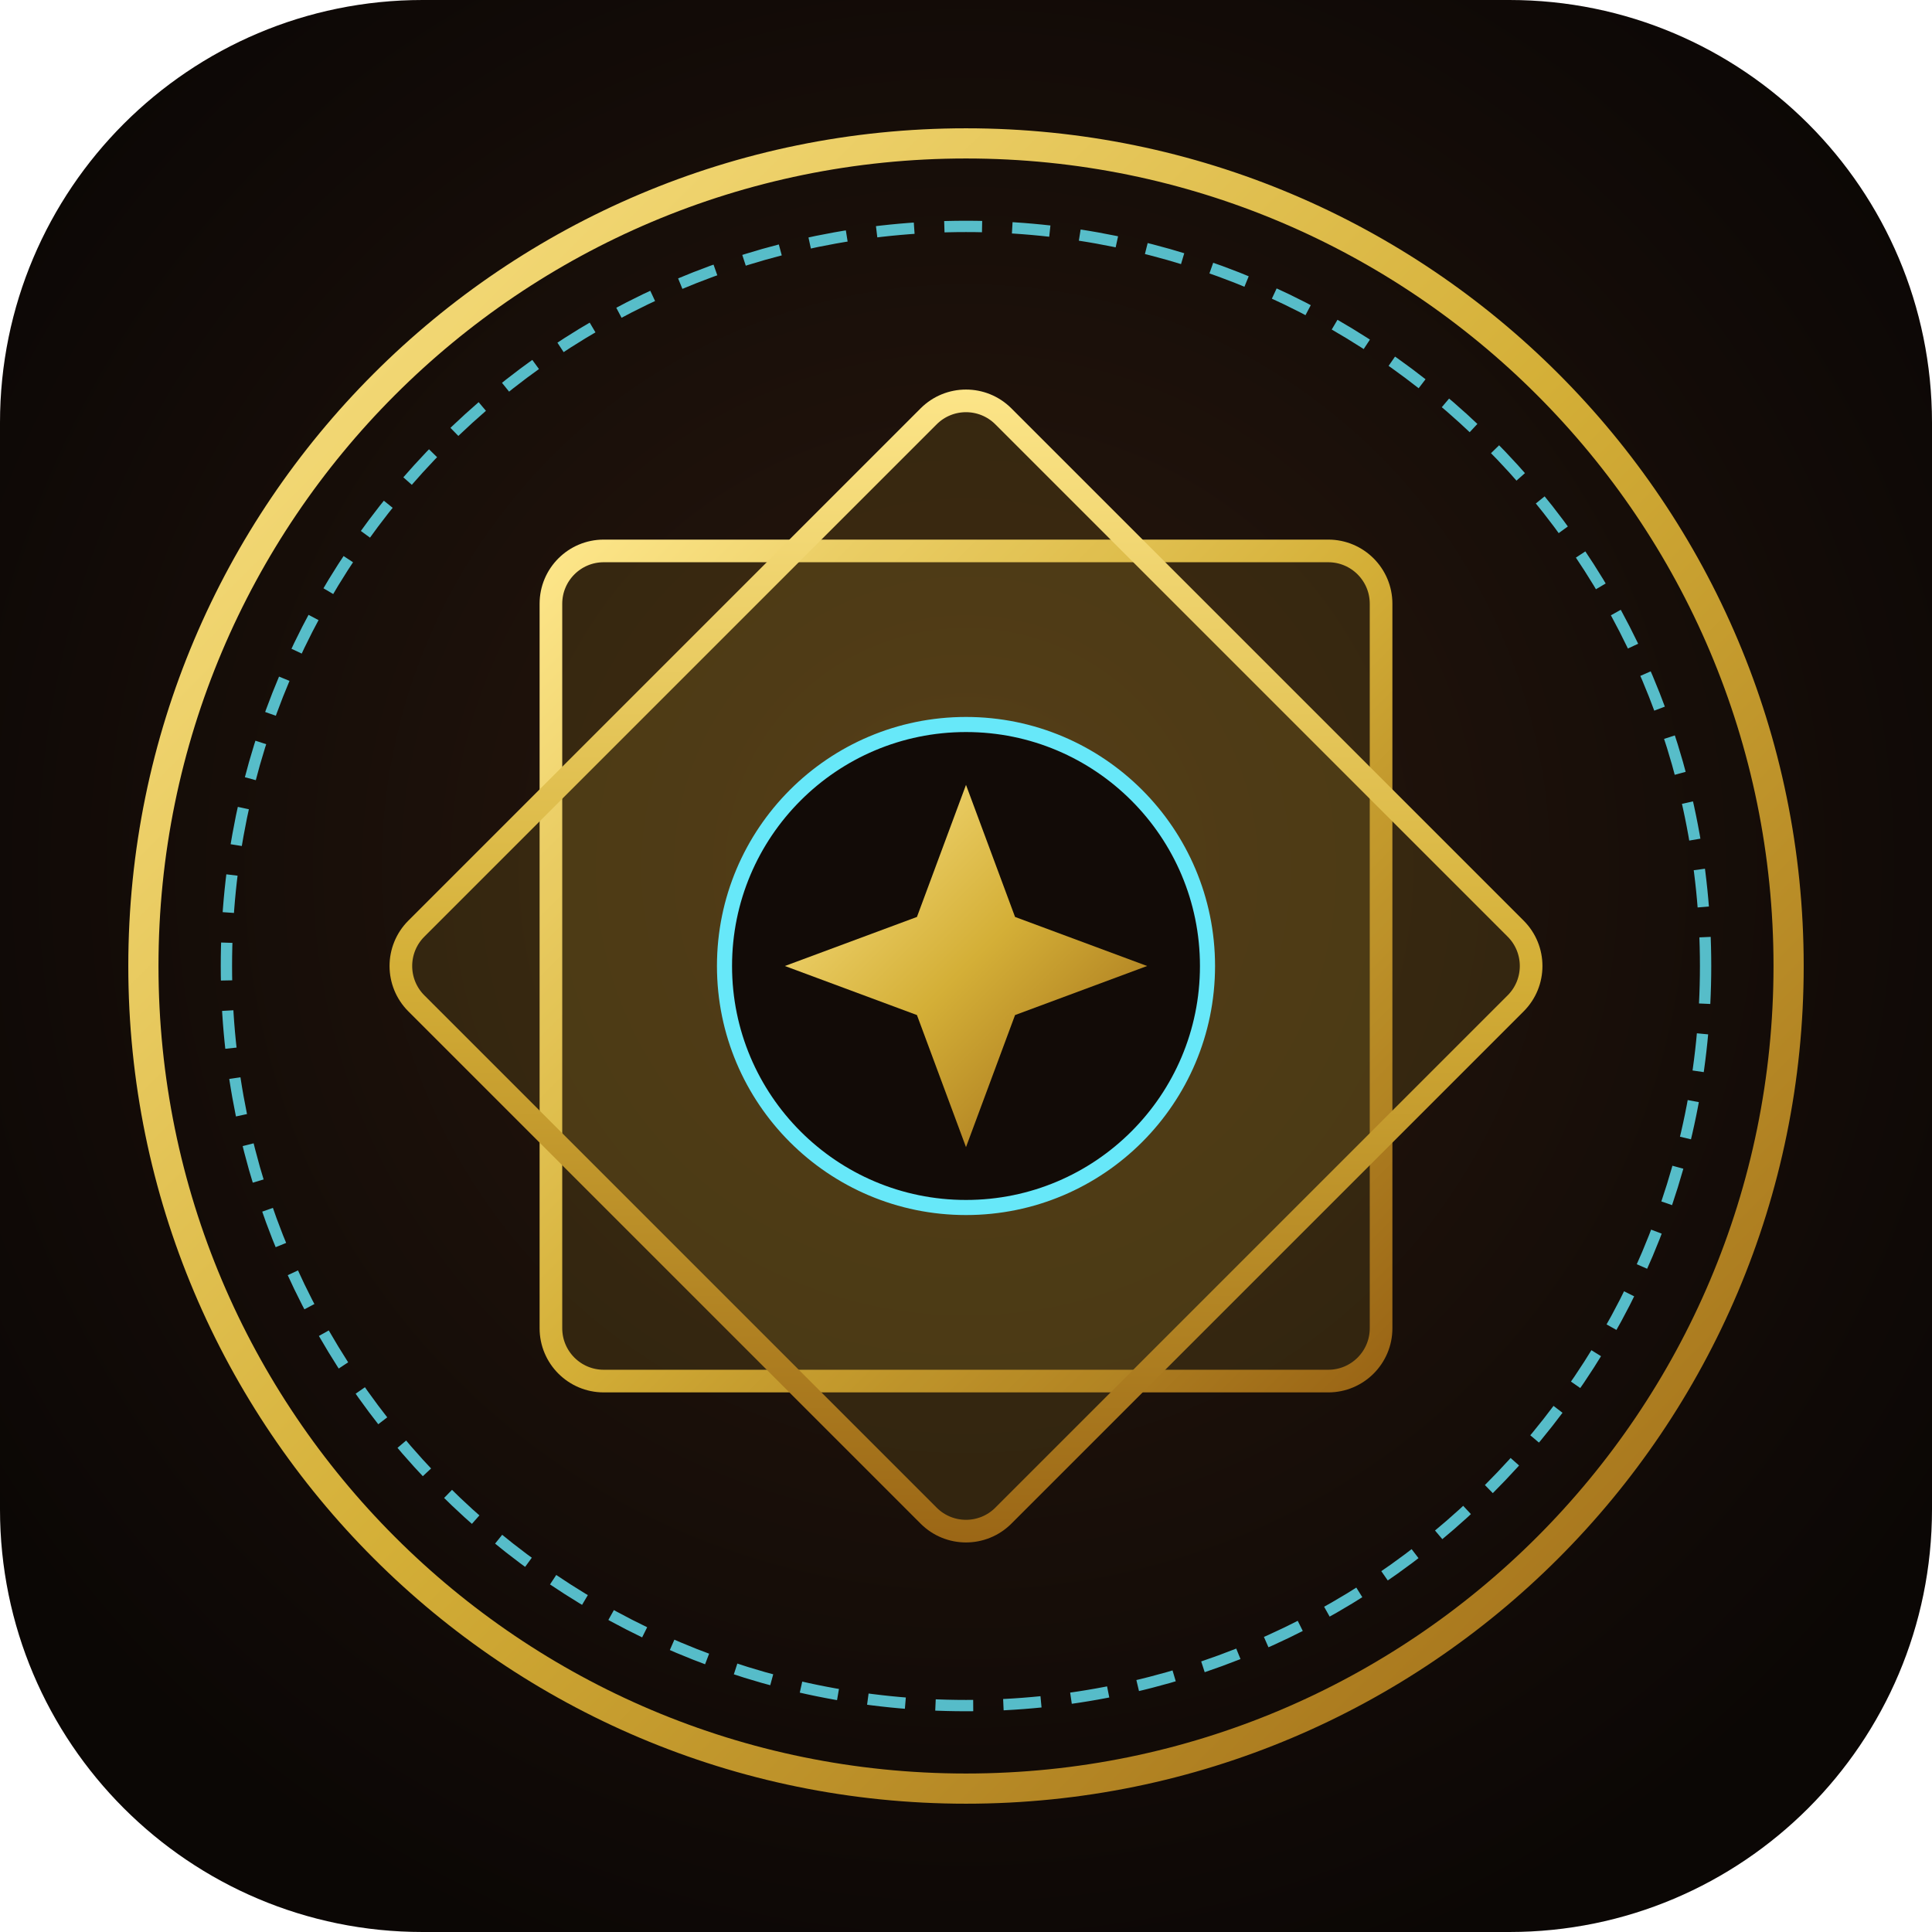
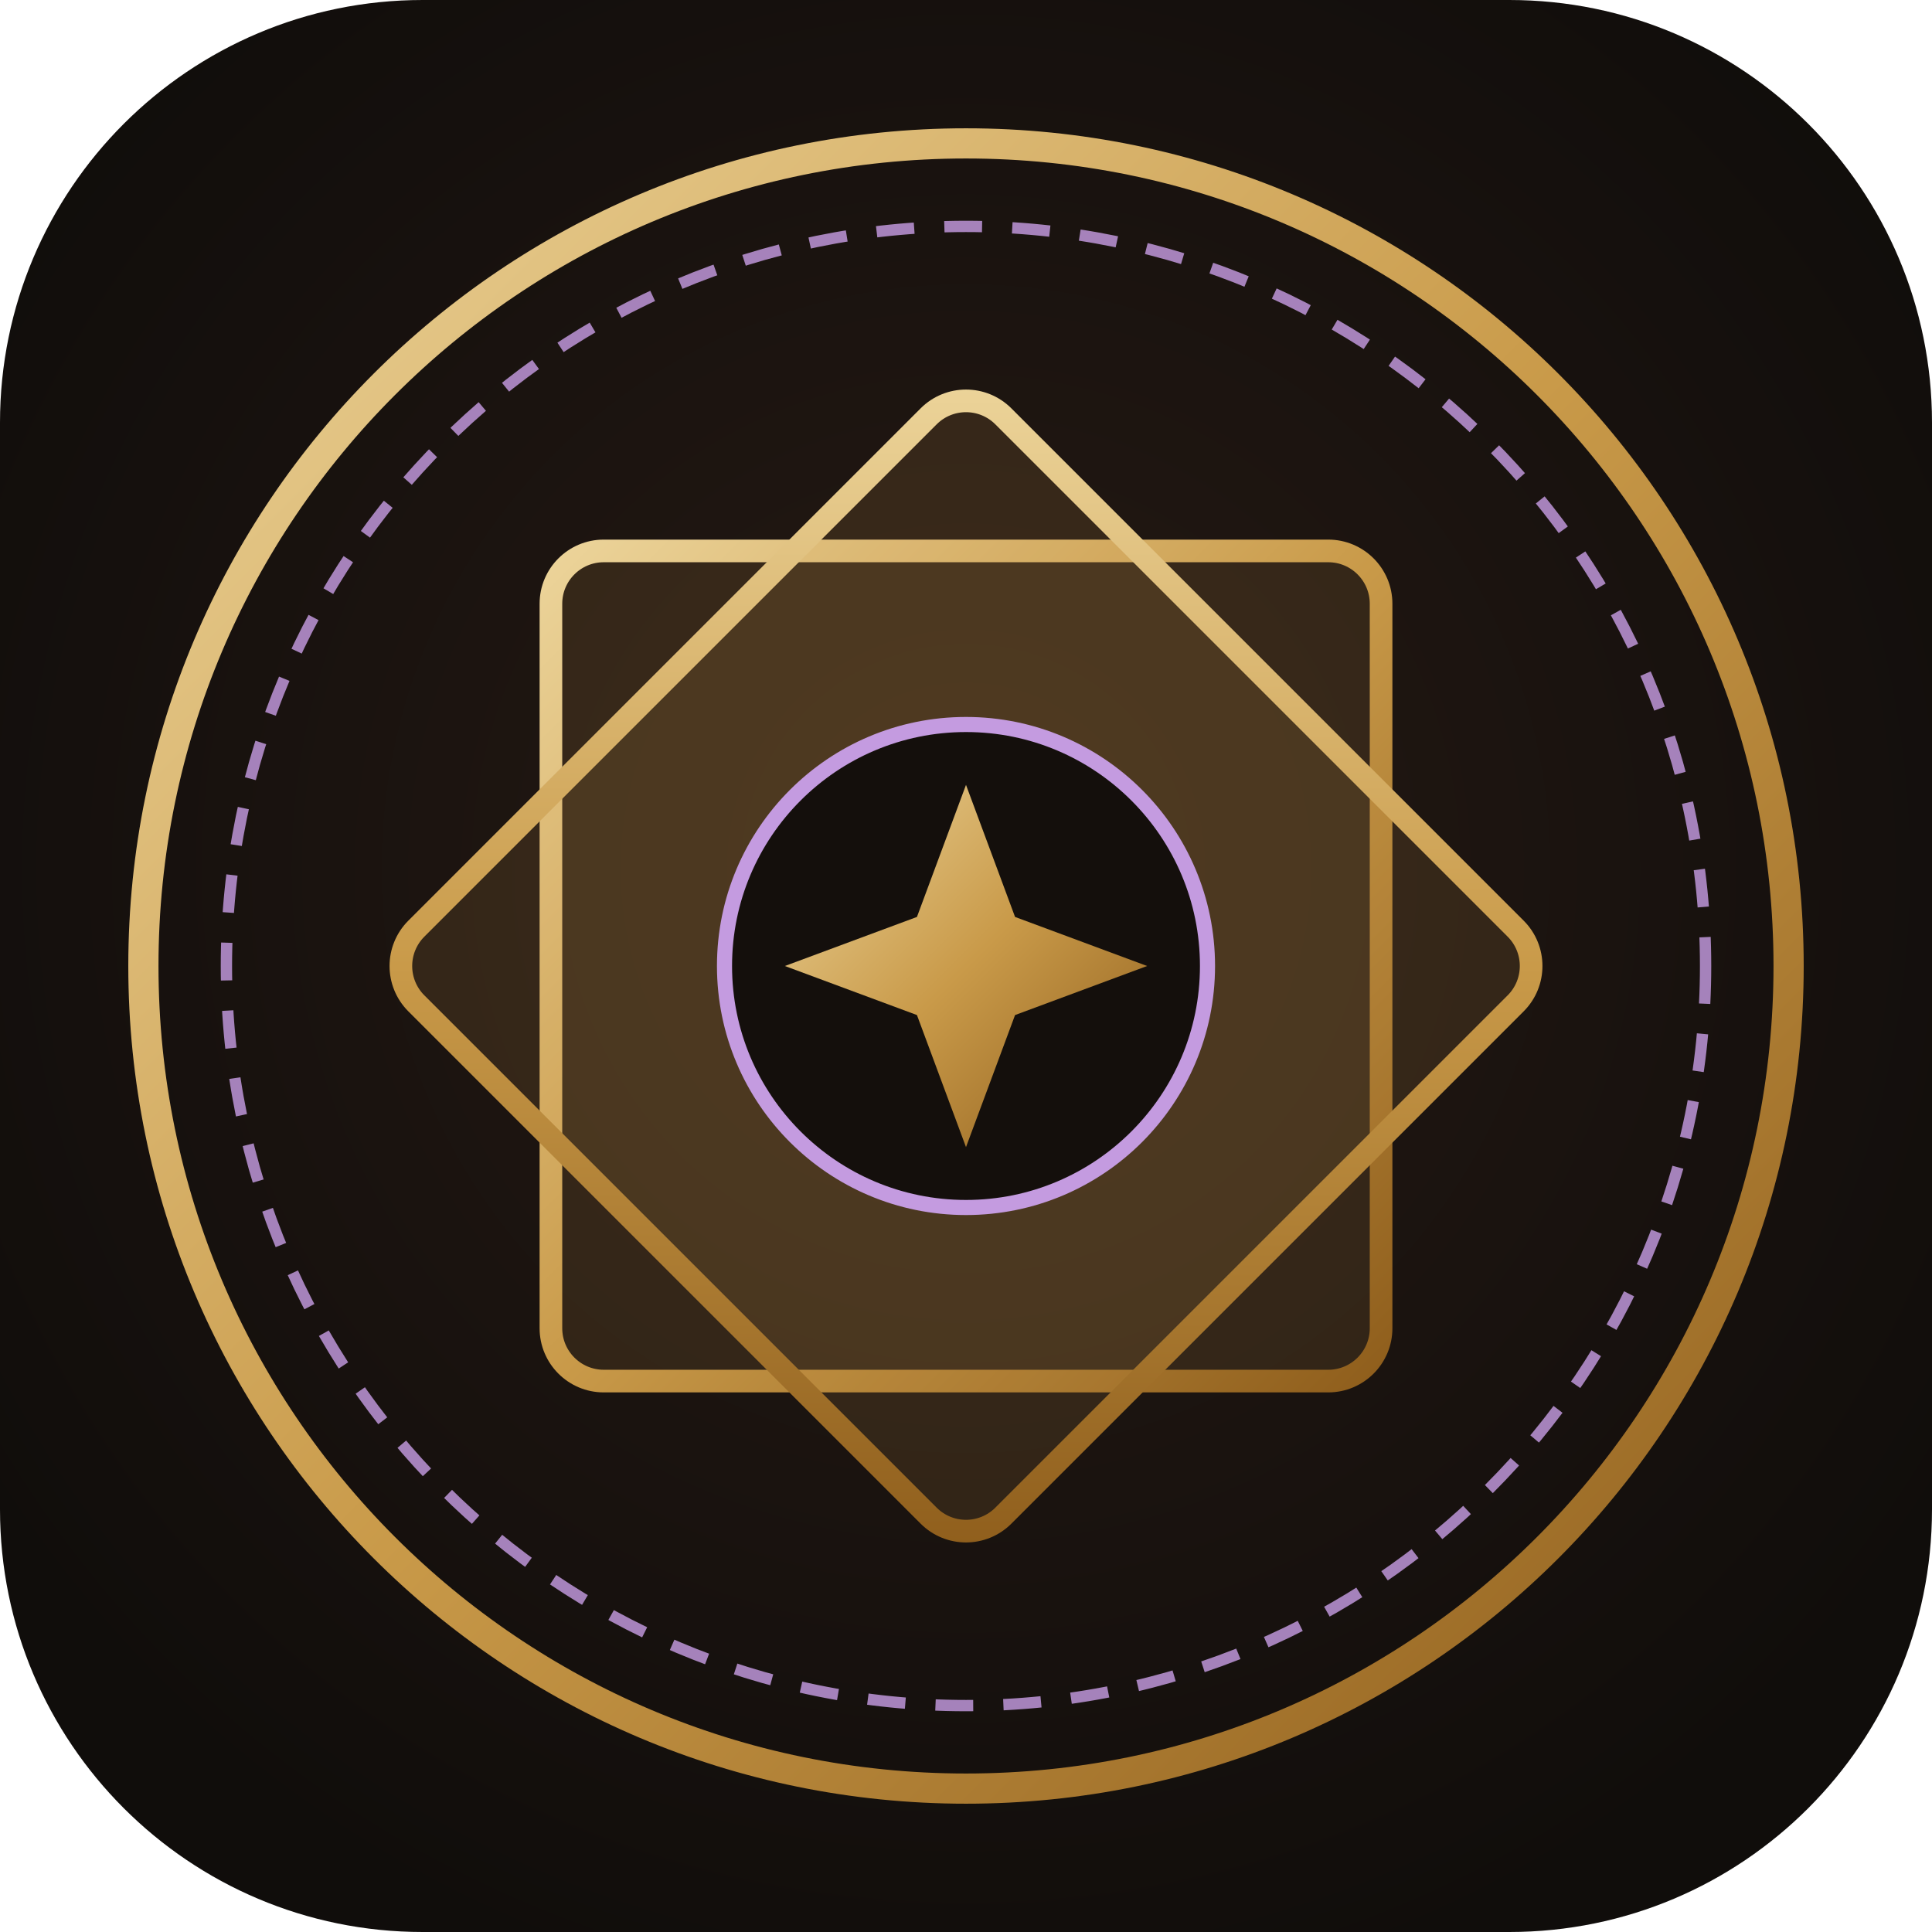
<svg xmlns="http://www.w3.org/2000/svg" viewBox="0 0 512 512">
  <defs>
    <radialGradient id="bgGrad" cx="50%" cy="45%" r="60%">
-       <stop offset="0%" stop-color="#29180e" />
-       <stop offset="100%" stop-color="#0b0705" />
+       <stop offset="0%" stop-color="#261a14" />
+       <stop offset="100%" stop-color="#100d0b" />
    </radialGradient>
    <linearGradient id="goldGrad" x1="0%" y1="0%" x2="100%" y2="100%">
-       <stop offset="0%" stop-color="#fde68a" />
-       <stop offset="50%" stop-color="#d4af37" />
-       <stop offset="100%" stop-color="#9a6515" />
+       <stop offset="0%" stop-color="#ecd49a" />
+       <stop offset="50%" stop-color="#c99a49" />
+       <stop offset="100%" stop-color="#8f5e1c" />
    </linearGradient>
  </defs>
  <rect width="512" height="512" rx="112" fill="url(#bgGrad)" />
  <circle cx="256" cy="256" r="218" fill="none" stroke="url(#goldGrad)" stroke-width="8" />
-   <circle cx="256" cy="256" r="196" fill="none" stroke="#67e8f9" stroke-width="3" stroke-dasharray="10,8" opacity="0.8" />
-   <g stroke="url(#goldGrad)" stroke-width="6" fill="rgba(212, 175, 55, 0.14)">
+   <circle cx="256" cy="256" r="196" fill="none" stroke="#c49be0" stroke-width="3" stroke-dasharray="10,8" opacity="0.82" />
+   <g stroke="url(#goldGrad)" stroke-width="6" fill="rgba(201, 154, 73, 0.14)">
    <rect x="146" y="146" width="220" height="220" rx="14" />
    <rect x="146" y="146" width="220" height="220" rx="14" transform="rotate(45 256 256)" />
  </g>
-   <circle cx="256" cy="256" r="64" fill="#120b07" stroke="#67e8f9" stroke-width="4" />
+   <circle cx="256" cy="256" r="64" fill="#140f0c" stroke="#c49be0" stroke-width="4" />
  <polygon points="256,208 269,243 304,256 269,269 256,304 243,269 208,256 243,243" fill="url(#goldGrad)" />
</svg>
